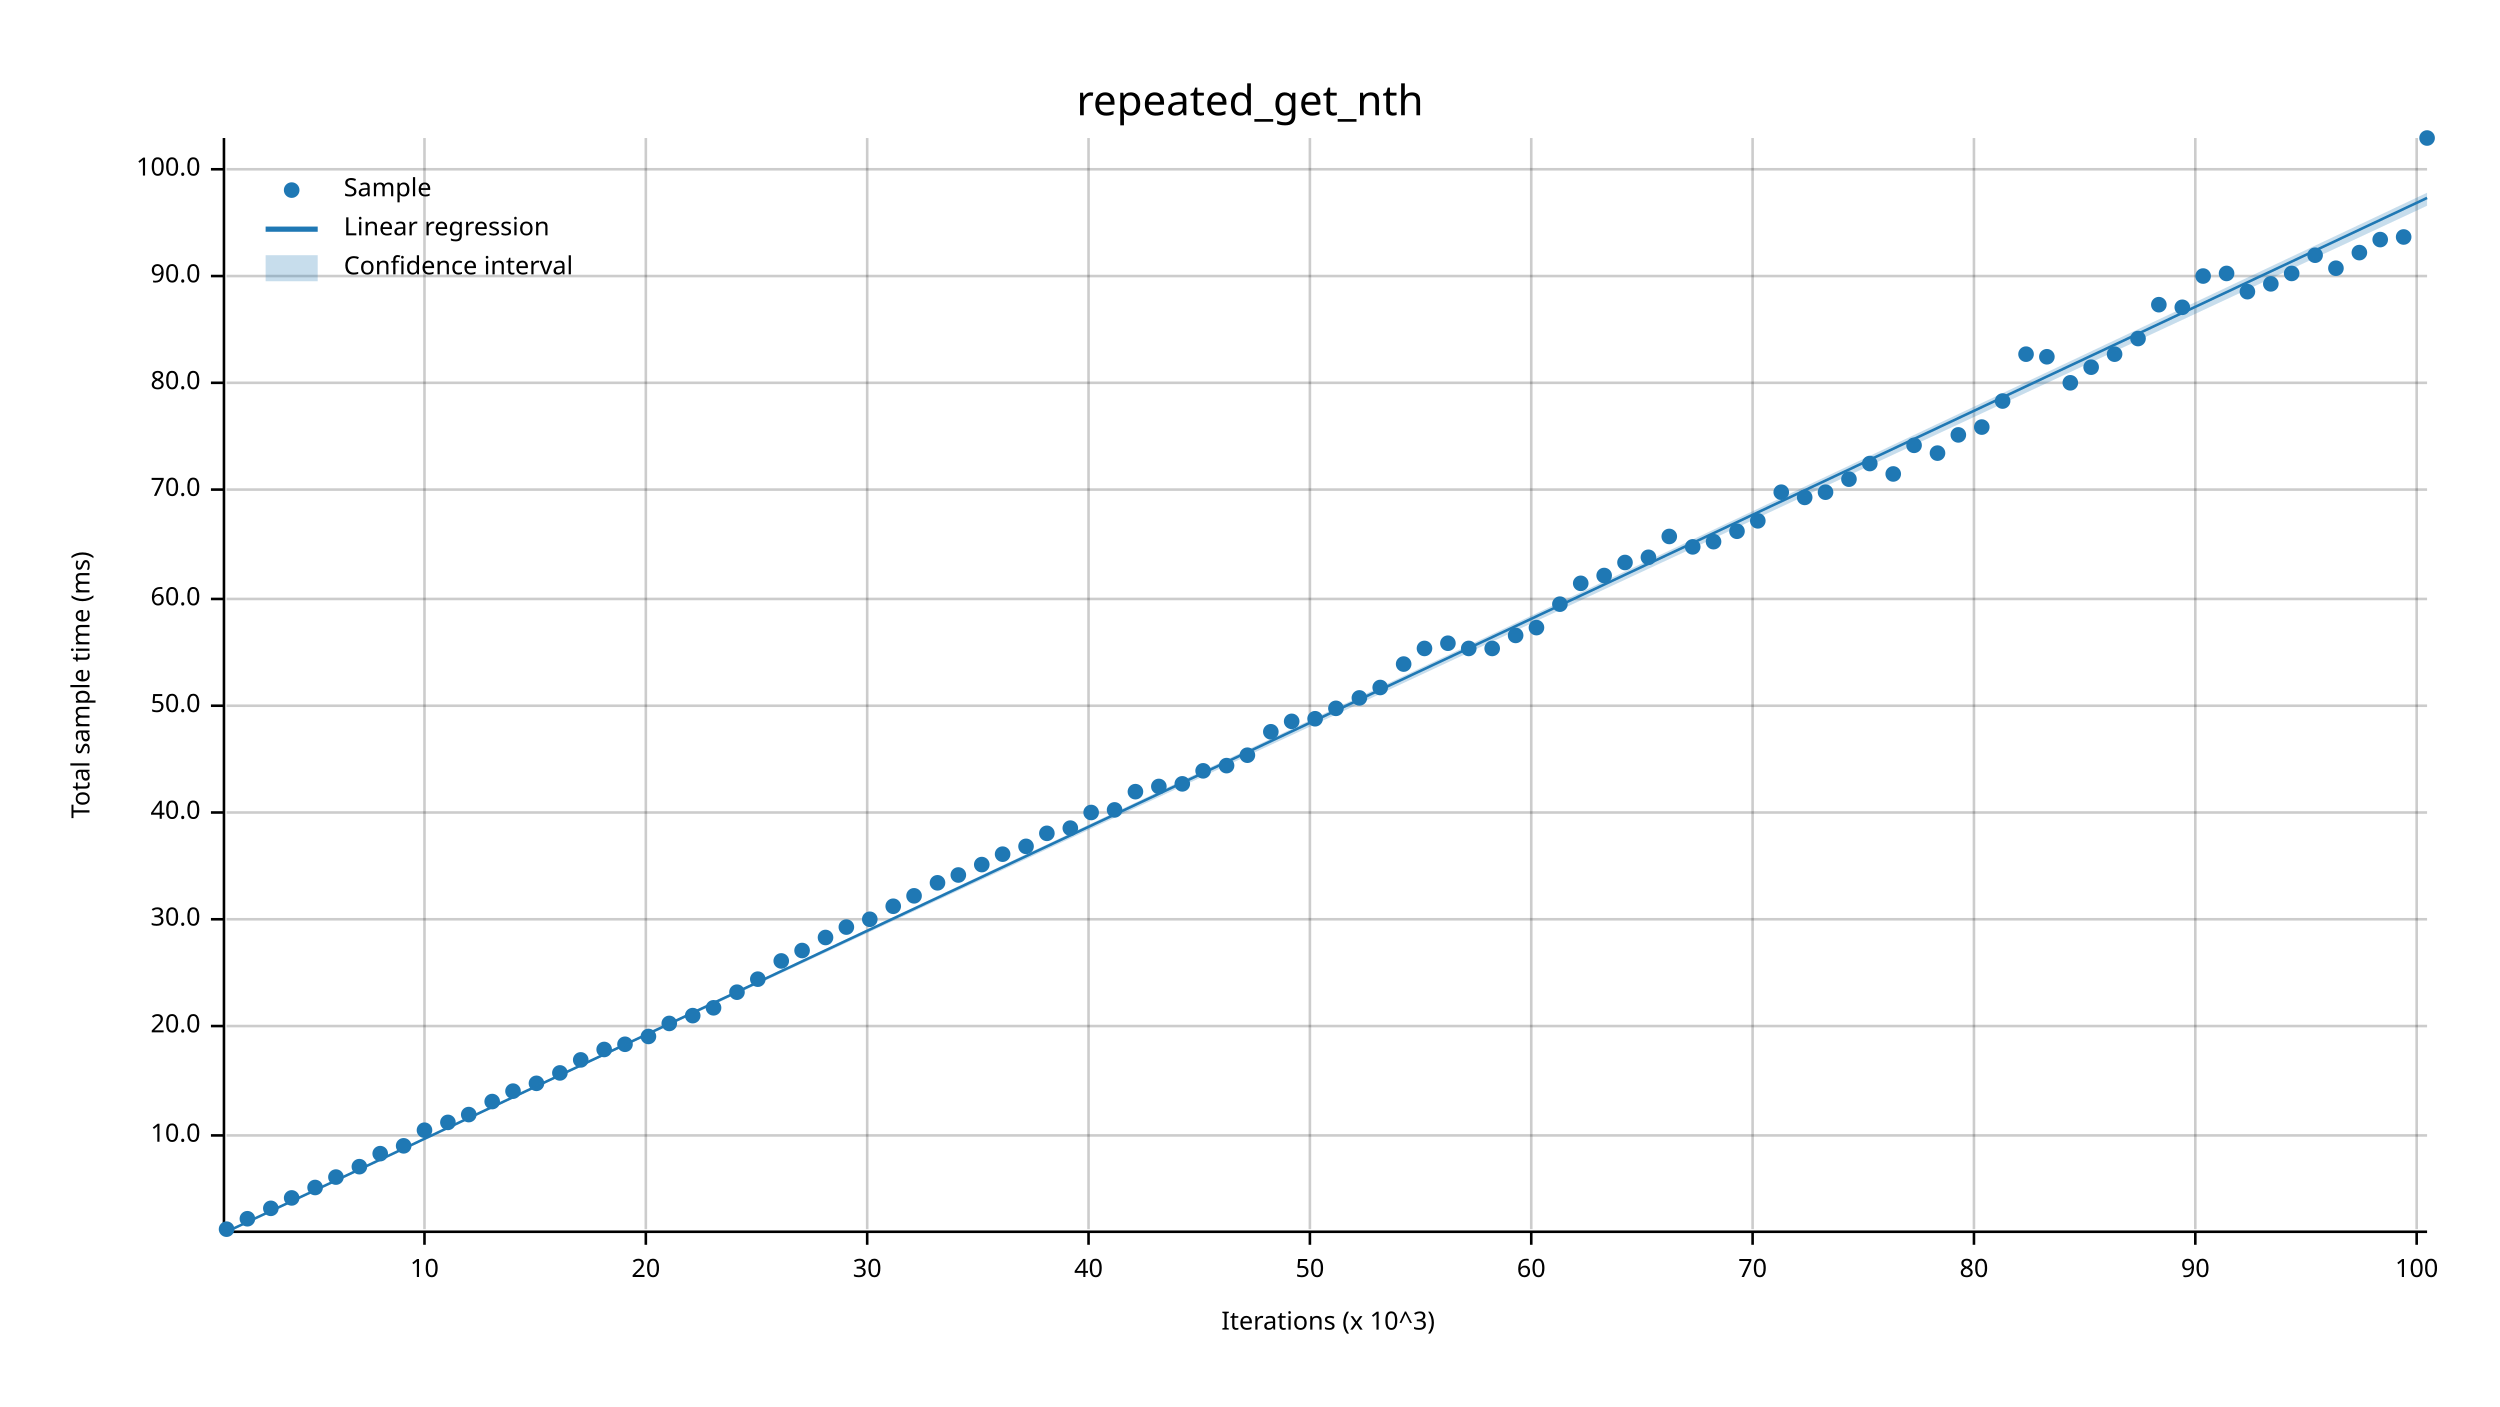
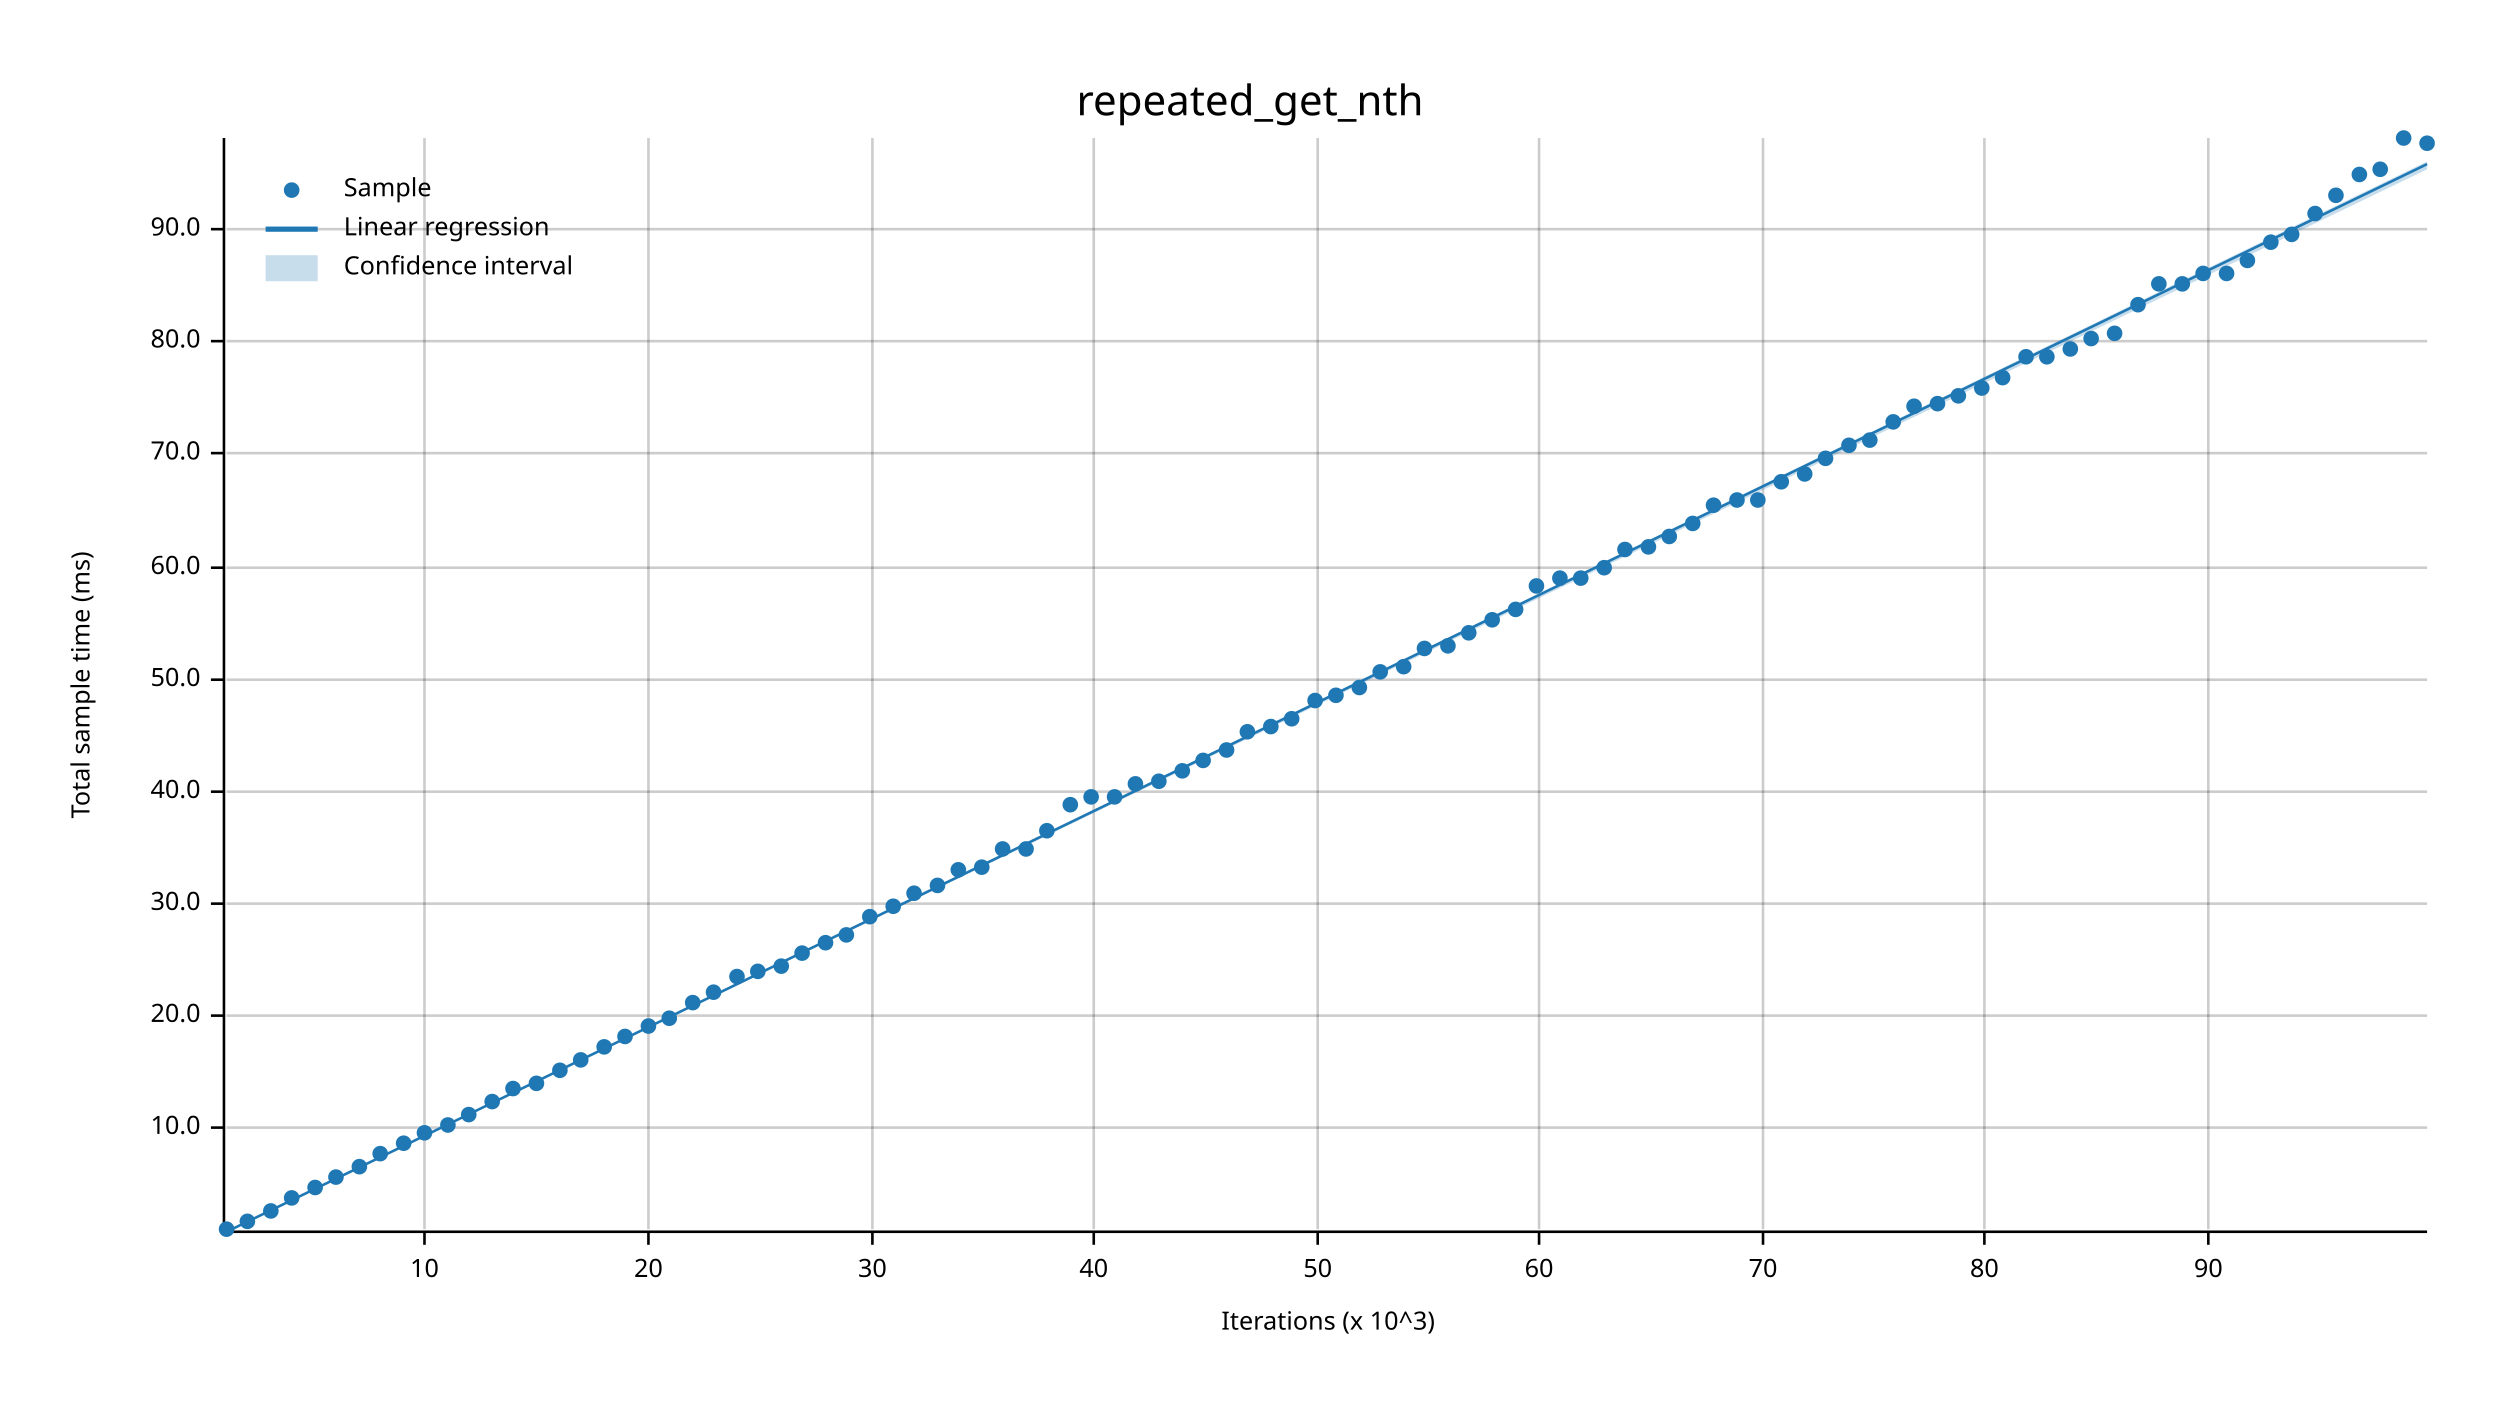
<svg xmlns="http://www.w3.org/2000/svg" width="960" height="540" viewBox="0 0 960 540">
  <text x="480" y="32" dy="0.76em" text-anchor="middle" font-family="sans-serif" font-size="16.129" opacity="1" fill="#000000">
repeated_get_nth
</text>
  <text x="27" y="263" dy="0.76em" text-anchor="middle" font-family="sans-serif" font-size="9.677" opacity="1" fill="#000000" transform="rotate(270, 27, 263)">
Total sample time (ms)
</text>
  <text x="510" y="513" dy="-0.5ex" text-anchor="middle" font-family="sans-serif" font-size="9.677" opacity="1" fill="#000000">
Iterations (x 10^3)
</text>
  <line opacity="0.2" stroke="#000000" stroke-width="1" x1="163" y1="472" x2="163" y2="53" />
-   <line opacity="0.2" stroke="#000000" stroke-width="1" x1="248" y1="472" x2="248" y2="53" />
-   <line opacity="0.2" stroke="#000000" stroke-width="1" x1="333" y1="472" x2="333" y2="53" />
-   <line opacity="0.2" stroke="#000000" stroke-width="1" x1="418" y1="472" x2="418" y2="53" />
-   <line opacity="0.2" stroke="#000000" stroke-width="1" x1="503" y1="472" x2="503" y2="53" />
-   <line opacity="0.2" stroke="#000000" stroke-width="1" x1="588" y1="472" x2="588" y2="53" />
-   <line opacity="0.2" stroke="#000000" stroke-width="1" x1="673" y1="472" x2="673" y2="53" />
-   <line opacity="0.2" stroke="#000000" stroke-width="1" x1="758" y1="472" x2="758" y2="53" />
-   <line opacity="0.2" stroke="#000000" stroke-width="1" x1="843" y1="472" x2="843" y2="53" />
-   <line opacity="0.2" stroke="#000000" stroke-width="1" x1="928" y1="472" x2="928" y2="53" />
-   <line opacity="0.2" stroke="#000000" stroke-width="1" x1="87" y1="436" x2="932" y2="436" />
-   <line opacity="0.2" stroke="#000000" stroke-width="1" x1="87" y1="394" x2="932" y2="394" />
-   <line opacity="0.2" stroke="#000000" stroke-width="1" x1="87" y1="353" x2="932" y2="353" />
-   <line opacity="0.2" stroke="#000000" stroke-width="1" x1="87" y1="312" x2="932" y2="312" />
-   <line opacity="0.2" stroke="#000000" stroke-width="1" x1="87" y1="271" x2="932" y2="271" />
-   <line opacity="0.2" stroke="#000000" stroke-width="1" x1="87" y1="230" x2="932" y2="230" />
-   <line opacity="0.2" stroke="#000000" stroke-width="1" x1="87" y1="188" x2="932" y2="188" />
-   <line opacity="0.2" stroke="#000000" stroke-width="1" x1="87" y1="147" x2="932" y2="147" />
-   <line opacity="0.2" stroke="#000000" stroke-width="1" x1="87" y1="106" x2="932" y2="106" />
-   <line opacity="0.2" stroke="#000000" stroke-width="1" x1="87" y1="65" x2="932" y2="65" />
+   <line opacity="0.2" stroke="#000000" stroke-width="1" x1="249" y1="472" x2="249" y2="53" />
+   <line opacity="0.2" stroke="#000000" stroke-width="1" x1="335" y1="472" x2="335" y2="53" />
+   <line opacity="0.2" stroke="#000000" stroke-width="1" x1="420" y1="472" x2="420" y2="53" />
+   <line opacity="0.2" stroke="#000000" stroke-width="1" x1="506" y1="472" x2="506" y2="53" />
+   <line opacity="0.2" stroke="#000000" stroke-width="1" x1="591" y1="472" x2="591" y2="53" />
+   <line opacity="0.2" stroke="#000000" stroke-width="1" x1="677" y1="472" x2="677" y2="53" />
+   <line opacity="0.2" stroke="#000000" stroke-width="1" x1="762" y1="472" x2="762" y2="53" />
+   <line opacity="0.2" stroke="#000000" stroke-width="1" x1="848" y1="472" x2="848" y2="53" />
+   <line opacity="0.2" stroke="#000000" stroke-width="1" x1="87" y1="433" x2="932" y2="433" />
+   <line opacity="0.2" stroke="#000000" stroke-width="1" x1="87" y1="390" x2="932" y2="390" />
+   <line opacity="0.2" stroke="#000000" stroke-width="1" x1="87" y1="347" x2="932" y2="347" />
+   <line opacity="0.2" stroke="#000000" stroke-width="1" x1="87" y1="304" x2="932" y2="304" />
+   <line opacity="0.2" stroke="#000000" stroke-width="1" x1="87" y1="261" x2="932" y2="261" />
+   <line opacity="0.2" stroke="#000000" stroke-width="1" x1="87" y1="218" x2="932" y2="218" />
+   <line opacity="0.2" stroke="#000000" stroke-width="1" x1="87" y1="174" x2="932" y2="174" />
+   <line opacity="0.2" stroke="#000000" stroke-width="1" x1="87" y1="131" x2="932" y2="131" />
+   <line opacity="0.2" stroke="#000000" stroke-width="1" x1="87" y1="88" x2="932" y2="88" />
  <polyline fill="none" opacity="1" stroke="#000000" stroke-width="1" points="86,53 86,472 " />
-   <text x="77" y="436" dy="0.5ex" text-anchor="end" font-family="sans-serif" font-size="9.677" opacity="1" fill="#000000">
+   <text x="77" y="433" dy="0.5ex" text-anchor="end" font-family="sans-serif" font-size="9.677" opacity="1" fill="#000000">
10.0
</text>
-   <polyline fill="none" opacity="1" stroke="#000000" stroke-width="1" points="81,436 86,436 " />
-   <text x="77" y="394" dy="0.5ex" text-anchor="end" font-family="sans-serif" font-size="9.677" opacity="1" fill="#000000">
+   <polyline fill="none" opacity="1" stroke="#000000" stroke-width="1" points="81,433 86,433 " />
+   <text x="77" y="390" dy="0.5ex" text-anchor="end" font-family="sans-serif" font-size="9.677" opacity="1" fill="#000000">
20.0
</text>
-   <polyline fill="none" opacity="1" stroke="#000000" stroke-width="1" points="81,394 86,394 " />
-   <text x="77" y="353" dy="0.5ex" text-anchor="end" font-family="sans-serif" font-size="9.677" opacity="1" fill="#000000">
+   <polyline fill="none" opacity="1" stroke="#000000" stroke-width="1" points="81,390 86,390 " />
+   <text x="77" y="347" dy="0.5ex" text-anchor="end" font-family="sans-serif" font-size="9.677" opacity="1" fill="#000000">
30.0
</text>
-   <polyline fill="none" opacity="1" stroke="#000000" stroke-width="1" points="81,353 86,353 " />
-   <text x="77" y="312" dy="0.5ex" text-anchor="end" font-family="sans-serif" font-size="9.677" opacity="1" fill="#000000">
+   <polyline fill="none" opacity="1" stroke="#000000" stroke-width="1" points="81,347 86,347 " />
+   <text x="77" y="304" dy="0.5ex" text-anchor="end" font-family="sans-serif" font-size="9.677" opacity="1" fill="#000000">
40.0
</text>
-   <polyline fill="none" opacity="1" stroke="#000000" stroke-width="1" points="81,312 86,312 " />
-   <text x="77" y="271" dy="0.5ex" text-anchor="end" font-family="sans-serif" font-size="9.677" opacity="1" fill="#000000">
+   <polyline fill="none" opacity="1" stroke="#000000" stroke-width="1" points="81,304 86,304 " />
+   <text x="77" y="261" dy="0.5ex" text-anchor="end" font-family="sans-serif" font-size="9.677" opacity="1" fill="#000000">
50.0
</text>
-   <polyline fill="none" opacity="1" stroke="#000000" stroke-width="1" points="81,271 86,271 " />
-   <text x="77" y="230" dy="0.5ex" text-anchor="end" font-family="sans-serif" font-size="9.677" opacity="1" fill="#000000">
+   <polyline fill="none" opacity="1" stroke="#000000" stroke-width="1" points="81,261 86,261 " />
+   <text x="77" y="218" dy="0.5ex" text-anchor="end" font-family="sans-serif" font-size="9.677" opacity="1" fill="#000000">
60.0
</text>
-   <polyline fill="none" opacity="1" stroke="#000000" stroke-width="1" points="81,230 86,230 " />
-   <text x="77" y="188" dy="0.5ex" text-anchor="end" font-family="sans-serif" font-size="9.677" opacity="1" fill="#000000">
+   <polyline fill="none" opacity="1" stroke="#000000" stroke-width="1" points="81,218 86,218 " />
+   <text x="77" y="174" dy="0.5ex" text-anchor="end" font-family="sans-serif" font-size="9.677" opacity="1" fill="#000000">
70.0
</text>
-   <polyline fill="none" opacity="1" stroke="#000000" stroke-width="1" points="81,188 86,188 " />
-   <text x="77" y="147" dy="0.5ex" text-anchor="end" font-family="sans-serif" font-size="9.677" opacity="1" fill="#000000">
+   <polyline fill="none" opacity="1" stroke="#000000" stroke-width="1" points="81,174 86,174 " />
+   <text x="77" y="131" dy="0.5ex" text-anchor="end" font-family="sans-serif" font-size="9.677" opacity="1" fill="#000000">
80.0
</text>
-   <polyline fill="none" opacity="1" stroke="#000000" stroke-width="1" points="81,147 86,147 " />
-   <text x="77" y="106" dy="0.5ex" text-anchor="end" font-family="sans-serif" font-size="9.677" opacity="1" fill="#000000">
+   <polyline fill="none" opacity="1" stroke="#000000" stroke-width="1" points="81,131 86,131 " />
+   <text x="77" y="88" dy="0.5ex" text-anchor="end" font-family="sans-serif" font-size="9.677" opacity="1" fill="#000000">
90.0
</text>
-   <polyline fill="none" opacity="1" stroke="#000000" stroke-width="1" points="81,106 86,106 " />
-   <text x="77" y="65" dy="0.5ex" text-anchor="end" font-family="sans-serif" font-size="9.677" opacity="1" fill="#000000">
- 100.0
- </text>
-   <polyline fill="none" opacity="1" stroke="#000000" stroke-width="1" points="81,65 86,65 " />
+   <polyline fill="none" opacity="1" stroke="#000000" stroke-width="1" points="81,88 86,88 " />
  <polyline fill="none" opacity="1" stroke="#000000" stroke-width="1" points="87,473 932,473 " />
  <text x="163" y="483" dy="0.76em" text-anchor="middle" font-family="sans-serif" font-size="9.677" opacity="1" fill="#000000">
10
</text>
  <polyline fill="none" opacity="1" stroke="#000000" stroke-width="1" points="163,473 163,478 " />
-   <text x="248" y="483" dy="0.76em" text-anchor="middle" font-family="sans-serif" font-size="9.677" opacity="1" fill="#000000">
+   <text x="249" y="483" dy="0.76em" text-anchor="middle" font-family="sans-serif" font-size="9.677" opacity="1" fill="#000000">
20
</text>
-   <polyline fill="none" opacity="1" stroke="#000000" stroke-width="1" points="248,473 248,478 " />
-   <text x="333" y="483" dy="0.76em" text-anchor="middle" font-family="sans-serif" font-size="9.677" opacity="1" fill="#000000">
+   <polyline fill="none" opacity="1" stroke="#000000" stroke-width="1" points="249,473 249,478 " />
+   <text x="335" y="483" dy="0.76em" text-anchor="middle" font-family="sans-serif" font-size="9.677" opacity="1" fill="#000000">
30
</text>
-   <polyline fill="none" opacity="1" stroke="#000000" stroke-width="1" points="333,473 333,478 " />
-   <text x="418" y="483" dy="0.76em" text-anchor="middle" font-family="sans-serif" font-size="9.677" opacity="1" fill="#000000">
+   <polyline fill="none" opacity="1" stroke="#000000" stroke-width="1" points="335,473 335,478 " />
+   <text x="420" y="483" dy="0.76em" text-anchor="middle" font-family="sans-serif" font-size="9.677" opacity="1" fill="#000000">
40
</text>
-   <polyline fill="none" opacity="1" stroke="#000000" stroke-width="1" points="418,473 418,478 " />
-   <text x="503" y="483" dy="0.76em" text-anchor="middle" font-family="sans-serif" font-size="9.677" opacity="1" fill="#000000">
+   <polyline fill="none" opacity="1" stroke="#000000" stroke-width="1" points="420,473 420,478 " />
+   <text x="506" y="483" dy="0.76em" text-anchor="middle" font-family="sans-serif" font-size="9.677" opacity="1" fill="#000000">
50
</text>
-   <polyline fill="none" opacity="1" stroke="#000000" stroke-width="1" points="503,473 503,478 " />
-   <text x="588" y="483" dy="0.76em" text-anchor="middle" font-family="sans-serif" font-size="9.677" opacity="1" fill="#000000">
+   <polyline fill="none" opacity="1" stroke="#000000" stroke-width="1" points="506,473 506,478 " />
+   <text x="591" y="483" dy="0.76em" text-anchor="middle" font-family="sans-serif" font-size="9.677" opacity="1" fill="#000000">
60
</text>
-   <polyline fill="none" opacity="1" stroke="#000000" stroke-width="1" points="588,473 588,478 " />
-   <text x="673" y="483" dy="0.76em" text-anchor="middle" font-family="sans-serif" font-size="9.677" opacity="1" fill="#000000">
+   <polyline fill="none" opacity="1" stroke="#000000" stroke-width="1" points="591,473 591,478 " />
+   <text x="677" y="483" dy="0.76em" text-anchor="middle" font-family="sans-serif" font-size="9.677" opacity="1" fill="#000000">
70
</text>
-   <polyline fill="none" opacity="1" stroke="#000000" stroke-width="1" points="673,473 673,478 " />
-   <text x="758" y="483" dy="0.76em" text-anchor="middle" font-family="sans-serif" font-size="9.677" opacity="1" fill="#000000">
+   <polyline fill="none" opacity="1" stroke="#000000" stroke-width="1" points="677,473 677,478 " />
+   <text x="762" y="483" dy="0.76em" text-anchor="middle" font-family="sans-serif" font-size="9.677" opacity="1" fill="#000000">
80
</text>
-   <polyline fill="none" opacity="1" stroke="#000000" stroke-width="1" points="758,473 758,478 " />
-   <text x="843" y="483" dy="0.76em" text-anchor="middle" font-family="sans-serif" font-size="9.677" opacity="1" fill="#000000">
+   <polyline fill="none" opacity="1" stroke="#000000" stroke-width="1" points="762,473 762,478 " />
+   <text x="848" y="483" dy="0.76em" text-anchor="middle" font-family="sans-serif" font-size="9.677" opacity="1" fill="#000000">
90
</text>
-   <polyline fill="none" opacity="1" stroke="#000000" stroke-width="1" points="843,473 843,478 " />
-   <text x="928" y="483" dy="0.76em" text-anchor="middle" font-family="sans-serif" font-size="9.677" opacity="1" fill="#000000">
- 100
- </text>
-   <polyline fill="none" opacity="1" stroke="#000000" stroke-width="1" points="928,473 928,478 " />
+   <polyline fill="none" opacity="1" stroke="#000000" stroke-width="1" points="848,473 848,478 " />
  <circle cx="87" cy="472" r="3" opacity="1" fill="#1F78B4" stroke="none" stroke-width="1" />
-   <circle cx="95" cy="468" r="3" opacity="1" fill="#1F78B4" stroke="none" stroke-width="1" />
-   <circle cx="104" cy="464" r="3" opacity="1" fill="#1F78B4" stroke="none" stroke-width="1" />
+   <circle cx="95" cy="469" r="3" opacity="1" fill="#1F78B4" stroke="none" stroke-width="1" />
+   <circle cx="104" cy="465" r="3" opacity="1" fill="#1F78B4" stroke="none" stroke-width="1" />
  <circle cx="112" cy="460" r="3" opacity="1" fill="#1F78B4" stroke="none" stroke-width="1" />
  <circle cx="121" cy="456" r="3" opacity="1" fill="#1F78B4" stroke="none" stroke-width="1" />
  <circle cx="129" cy="452" r="3" opacity="1" fill="#1F78B4" stroke="none" stroke-width="1" />
  <circle cx="138" cy="448" r="3" opacity="1" fill="#1F78B4" stroke="none" stroke-width="1" />
  <circle cx="146" cy="443" r="3" opacity="1" fill="#1F78B4" stroke="none" stroke-width="1" />
-   <circle cx="155" cy="440" r="3" opacity="1" fill="#1F78B4" stroke="none" stroke-width="1" />
-   <circle cx="163" cy="434" r="3" opacity="1" fill="#1F78B4" stroke="none" stroke-width="1" />
-   <circle cx="172" cy="431" r="3" opacity="1" fill="#1F78B4" stroke="none" stroke-width="1" />
+   <circle cx="155" cy="439" r="3" opacity="1" fill="#1F78B4" stroke="none" stroke-width="1" />
+   <circle cx="163" cy="435" r="3" opacity="1" fill="#1F78B4" stroke="none" stroke-width="1" />
+   <circle cx="172" cy="432" r="3" opacity="1" fill="#1F78B4" stroke="none" stroke-width="1" />
  <circle cx="180" cy="428" r="3" opacity="1" fill="#1F78B4" stroke="none" stroke-width="1" />
  <circle cx="189" cy="423" r="3" opacity="1" fill="#1F78B4" stroke="none" stroke-width="1" />
-   <circle cx="197" cy="419" r="3" opacity="1" fill="#1F78B4" stroke="none" stroke-width="1" />
+   <circle cx="197" cy="418" r="3" opacity="1" fill="#1F78B4" stroke="none" stroke-width="1" />
  <circle cx="206" cy="416" r="3" opacity="1" fill="#1F78B4" stroke="none" stroke-width="1" />
-   <circle cx="215" cy="412" r="3" opacity="1" fill="#1F78B4" stroke="none" stroke-width="1" />
+   <circle cx="215" cy="411" r="3" opacity="1" fill="#1F78B4" stroke="none" stroke-width="1" />
  <circle cx="223" cy="407" r="3" opacity="1" fill="#1F78B4" stroke="none" stroke-width="1" />
-   <circle cx="232" cy="403" r="3" opacity="1" fill="#1F78B4" stroke="none" stroke-width="1" />
-   <circle cx="240" cy="401" r="3" opacity="1" fill="#1F78B4" stroke="none" stroke-width="1" />
-   <circle cx="249" cy="398" r="3" opacity="1" fill="#1F78B4" stroke="none" stroke-width="1" />
-   <circle cx="257" cy="393" r="3" opacity="1" fill="#1F78B4" stroke="none" stroke-width="1" />
-   <circle cx="266" cy="390" r="3" opacity="1" fill="#1F78B4" stroke="none" stroke-width="1" />
-   <circle cx="274" cy="387" r="3" opacity="1" fill="#1F78B4" stroke="none" stroke-width="1" />
-   <circle cx="283" cy="381" r="3" opacity="1" fill="#1F78B4" stroke="none" stroke-width="1" />
-   <circle cx="291" cy="376" r="3" opacity="1" fill="#1F78B4" stroke="none" stroke-width="1" />
-   <circle cx="300" cy="369" r="3" opacity="1" fill="#1F78B4" stroke="none" stroke-width="1" />
-   <circle cx="308" cy="365" r="3" opacity="1" fill="#1F78B4" stroke="none" stroke-width="1" />
-   <circle cx="317" cy="360" r="3" opacity="1" fill="#1F78B4" stroke="none" stroke-width="1" />
-   <circle cx="325" cy="356" r="3" opacity="1" fill="#1F78B4" stroke="none" stroke-width="1" />
-   <circle cx="334" cy="353" r="3" opacity="1" fill="#1F78B4" stroke="none" stroke-width="1" />
+   <circle cx="232" cy="402" r="3" opacity="1" fill="#1F78B4" stroke="none" stroke-width="1" />
+   <circle cx="240" cy="398" r="3" opacity="1" fill="#1F78B4" stroke="none" stroke-width="1" />
+   <circle cx="249" cy="394" r="3" opacity="1" fill="#1F78B4" stroke="none" stroke-width="1" />
+   <circle cx="257" cy="391" r="3" opacity="1" fill="#1F78B4" stroke="none" stroke-width="1" />
+   <circle cx="266" cy="385" r="3" opacity="1" fill="#1F78B4" stroke="none" stroke-width="1" />
+   <circle cx="274" cy="381" r="3" opacity="1" fill="#1F78B4" stroke="none" stroke-width="1" />
+   <circle cx="283" cy="375" r="3" opacity="1" fill="#1F78B4" stroke="none" stroke-width="1" />
+   <circle cx="291" cy="373" r="3" opacity="1" fill="#1F78B4" stroke="none" stroke-width="1" />
+   <circle cx="300" cy="371" r="3" opacity="1" fill="#1F78B4" stroke="none" stroke-width="1" />
+   <circle cx="308" cy="366" r="3" opacity="1" fill="#1F78B4" stroke="none" stroke-width="1" />
+   <circle cx="317" cy="362" r="3" opacity="1" fill="#1F78B4" stroke="none" stroke-width="1" />
+   <circle cx="325" cy="359" r="3" opacity="1" fill="#1F78B4" stroke="none" stroke-width="1" />
+   <circle cx="334" cy="352" r="3" opacity="1" fill="#1F78B4" stroke="none" stroke-width="1" />
  <circle cx="343" cy="348" r="3" opacity="1" fill="#1F78B4" stroke="none" stroke-width="1" />
-   <circle cx="351" cy="344" r="3" opacity="1" fill="#1F78B4" stroke="none" stroke-width="1" />
-   <circle cx="360" cy="339" r="3" opacity="1" fill="#1F78B4" stroke="none" stroke-width="1" />
-   <circle cx="368" cy="336" r="3" opacity="1" fill="#1F78B4" stroke="none" stroke-width="1" />
-   <circle cx="377" cy="332" r="3" opacity="1" fill="#1F78B4" stroke="none" stroke-width="1" />
-   <circle cx="385" cy="328" r="3" opacity="1" fill="#1F78B4" stroke="none" stroke-width="1" />
-   <circle cx="394" cy="325" r="3" opacity="1" fill="#1F78B4" stroke="none" stroke-width="1" />
-   <circle cx="402" cy="320" r="3" opacity="1" fill="#1F78B4" stroke="none" stroke-width="1" />
-   <circle cx="411" cy="318" r="3" opacity="1" fill="#1F78B4" stroke="none" stroke-width="1" />
-   <circle cx="419" cy="312" r="3" opacity="1" fill="#1F78B4" stroke="none" stroke-width="1" />
-   <circle cx="428" cy="311" r="3" opacity="1" fill="#1F78B4" stroke="none" stroke-width="1" />
-   <circle cx="436" cy="304" r="3" opacity="1" fill="#1F78B4" stroke="none" stroke-width="1" />
-   <circle cx="445" cy="302" r="3" opacity="1" fill="#1F78B4" stroke="none" stroke-width="1" />
-   <circle cx="454" cy="301" r="3" opacity="1" fill="#1F78B4" stroke="none" stroke-width="1" />
-   <circle cx="462" cy="296" r="3" opacity="1" fill="#1F78B4" stroke="none" stroke-width="1" />
-   <circle cx="471" cy="294" r="3" opacity="1" fill="#1F78B4" stroke="none" stroke-width="1" />
-   <circle cx="479" cy="290" r="3" opacity="1" fill="#1F78B4" stroke="none" stroke-width="1" />
-   <circle cx="488" cy="281" r="3" opacity="1" fill="#1F78B4" stroke="none" stroke-width="1" />
-   <circle cx="496" cy="277" r="3" opacity="1" fill="#1F78B4" stroke="none" stroke-width="1" />
-   <circle cx="505" cy="276" r="3" opacity="1" fill="#1F78B4" stroke="none" stroke-width="1" />
-   <circle cx="513" cy="272" r="3" opacity="1" fill="#1F78B4" stroke="none" stroke-width="1" />
-   <circle cx="522" cy="268" r="3" opacity="1" fill="#1F78B4" stroke="none" stroke-width="1" />
-   <circle cx="530" cy="264" r="3" opacity="1" fill="#1F78B4" stroke="none" stroke-width="1" />
-   <circle cx="539" cy="255" r="3" opacity="1" fill="#1F78B4" stroke="none" stroke-width="1" />
+   <circle cx="351" cy="343" r="3" opacity="1" fill="#1F78B4" stroke="none" stroke-width="1" />
+   <circle cx="360" cy="340" r="3" opacity="1" fill="#1F78B4" stroke="none" stroke-width="1" />
+   <circle cx="368" cy="334" r="3" opacity="1" fill="#1F78B4" stroke="none" stroke-width="1" />
+   <circle cx="377" cy="333" r="3" opacity="1" fill="#1F78B4" stroke="none" stroke-width="1" />
+   <circle cx="385" cy="326" r="3" opacity="1" fill="#1F78B4" stroke="none" stroke-width="1" />
+   <circle cx="394" cy="326" r="3" opacity="1" fill="#1F78B4" stroke="none" stroke-width="1" />
+   <circle cx="402" cy="319" r="3" opacity="1" fill="#1F78B4" stroke="none" stroke-width="1" />
+   <circle cx="411" cy="309" r="3" opacity="1" fill="#1F78B4" stroke="none" stroke-width="1" />
+   <circle cx="419" cy="306" r="3" opacity="1" fill="#1F78B4" stroke="none" stroke-width="1" />
+   <circle cx="428" cy="306" r="3" opacity="1" fill="#1F78B4" stroke="none" stroke-width="1" />
+   <circle cx="436" cy="301" r="3" opacity="1" fill="#1F78B4" stroke="none" stroke-width="1" />
+   <circle cx="445" cy="300" r="3" opacity="1" fill="#1F78B4" stroke="none" stroke-width="1" />
+   <circle cx="454" cy="296" r="3" opacity="1" fill="#1F78B4" stroke="none" stroke-width="1" />
+   <circle cx="462" cy="292" r="3" opacity="1" fill="#1F78B4" stroke="none" stroke-width="1" />
+   <circle cx="471" cy="288" r="3" opacity="1" fill="#1F78B4" stroke="none" stroke-width="1" />
+   <circle cx="479" cy="281" r="3" opacity="1" fill="#1F78B4" stroke="none" stroke-width="1" />
+   <circle cx="488" cy="279" r="3" opacity="1" fill="#1F78B4" stroke="none" stroke-width="1" />
+   <circle cx="496" cy="276" r="3" opacity="1" fill="#1F78B4" stroke="none" stroke-width="1" />
+   <circle cx="505" cy="269" r="3" opacity="1" fill="#1F78B4" stroke="none" stroke-width="1" />
+   <circle cx="513" cy="267" r="3" opacity="1" fill="#1F78B4" stroke="none" stroke-width="1" />
+   <circle cx="522" cy="264" r="3" opacity="1" fill="#1F78B4" stroke="none" stroke-width="1" />
+   <circle cx="530" cy="258" r="3" opacity="1" fill="#1F78B4" stroke="none" stroke-width="1" />
+   <circle cx="539" cy="256" r="3" opacity="1" fill="#1F78B4" stroke="none" stroke-width="1" />
  <circle cx="547" cy="249" r="3" opacity="1" fill="#1F78B4" stroke="none" stroke-width="1" />
-   <circle cx="556" cy="247" r="3" opacity="1" fill="#1F78B4" stroke="none" stroke-width="1" />
-   <circle cx="564" cy="249" r="3" opacity="1" fill="#1F78B4" stroke="none" stroke-width="1" />
-   <circle cx="573" cy="249" r="3" opacity="1" fill="#1F78B4" stroke="none" stroke-width="1" />
-   <circle cx="582" cy="244" r="3" opacity="1" fill="#1F78B4" stroke="none" stroke-width="1" />
-   <circle cx="590" cy="241" r="3" opacity="1" fill="#1F78B4" stroke="none" stroke-width="1" />
-   <circle cx="599" cy="232" r="3" opacity="1" fill="#1F78B4" stroke="none" stroke-width="1" />
-   <circle cx="607" cy="224" r="3" opacity="1" fill="#1F78B4" stroke="none" stroke-width="1" />
-   <circle cx="616" cy="221" r="3" opacity="1" fill="#1F78B4" stroke="none" stroke-width="1" />
-   <circle cx="624" cy="216" r="3" opacity="1" fill="#1F78B4" stroke="none" stroke-width="1" />
-   <circle cx="633" cy="214" r="3" opacity="1" fill="#1F78B4" stroke="none" stroke-width="1" />
+   <circle cx="556" cy="248" r="3" opacity="1" fill="#1F78B4" stroke="none" stroke-width="1" />
+   <circle cx="564" cy="243" r="3" opacity="1" fill="#1F78B4" stroke="none" stroke-width="1" />
+   <circle cx="573" cy="238" r="3" opacity="1" fill="#1F78B4" stroke="none" stroke-width="1" />
+   <circle cx="582" cy="234" r="3" opacity="1" fill="#1F78B4" stroke="none" stroke-width="1" />
+   <circle cx="590" cy="225" r="3" opacity="1" fill="#1F78B4" stroke="none" stroke-width="1" />
+   <circle cx="599" cy="222" r="3" opacity="1" fill="#1F78B4" stroke="none" stroke-width="1" />
+   <circle cx="607" cy="222" r="3" opacity="1" fill="#1F78B4" stroke="none" stroke-width="1" />
+   <circle cx="616" cy="218" r="3" opacity="1" fill="#1F78B4" stroke="none" stroke-width="1" />
+   <circle cx="624" cy="211" r="3" opacity="1" fill="#1F78B4" stroke="none" stroke-width="1" />
+   <circle cx="633" cy="210" r="3" opacity="1" fill="#1F78B4" stroke="none" stroke-width="1" />
  <circle cx="641" cy="206" r="3" opacity="1" fill="#1F78B4" stroke="none" stroke-width="1" />
-   <circle cx="650" cy="210" r="3" opacity="1" fill="#1F78B4" stroke="none" stroke-width="1" />
-   <circle cx="658" cy="208" r="3" opacity="1" fill="#1F78B4" stroke="none" stroke-width="1" />
-   <circle cx="667" cy="204" r="3" opacity="1" fill="#1F78B4" stroke="none" stroke-width="1" />
-   <circle cx="675" cy="200" r="3" opacity="1" fill="#1F78B4" stroke="none" stroke-width="1" />
-   <circle cx="684" cy="189" r="3" opacity="1" fill="#1F78B4" stroke="none" stroke-width="1" />
-   <circle cx="693" cy="191" r="3" opacity="1" fill="#1F78B4" stroke="none" stroke-width="1" />
-   <circle cx="701" cy="189" r="3" opacity="1" fill="#1F78B4" stroke="none" stroke-width="1" />
-   <circle cx="710" cy="184" r="3" opacity="1" fill="#1F78B4" stroke="none" stroke-width="1" />
-   <circle cx="718" cy="178" r="3" opacity="1" fill="#1F78B4" stroke="none" stroke-width="1" />
-   <circle cx="727" cy="182" r="3" opacity="1" fill="#1F78B4" stroke="none" stroke-width="1" />
-   <circle cx="735" cy="171" r="3" opacity="1" fill="#1F78B4" stroke="none" stroke-width="1" />
-   <circle cx="744" cy="174" r="3" opacity="1" fill="#1F78B4" stroke="none" stroke-width="1" />
-   <circle cx="752" cy="167" r="3" opacity="1" fill="#1F78B4" stroke="none" stroke-width="1" />
-   <circle cx="761" cy="164" r="3" opacity="1" fill="#1F78B4" stroke="none" stroke-width="1" />
-   <circle cx="769" cy="154" r="3" opacity="1" fill="#1F78B4" stroke="none" stroke-width="1" />
-   <circle cx="778" cy="136" r="3" opacity="1" fill="#1F78B4" stroke="none" stroke-width="1" />
+   <circle cx="650" cy="201" r="3" opacity="1" fill="#1F78B4" stroke="none" stroke-width="1" />
+   <circle cx="658" cy="194" r="3" opacity="1" fill="#1F78B4" stroke="none" stroke-width="1" />
+   <circle cx="667" cy="192" r="3" opacity="1" fill="#1F78B4" stroke="none" stroke-width="1" />
+   <circle cx="675" cy="192" r="3" opacity="1" fill="#1F78B4" stroke="none" stroke-width="1" />
+   <circle cx="684" cy="185" r="3" opacity="1" fill="#1F78B4" stroke="none" stroke-width="1" />
+   <circle cx="693" cy="182" r="3" opacity="1" fill="#1F78B4" stroke="none" stroke-width="1" />
+   <circle cx="701" cy="176" r="3" opacity="1" fill="#1F78B4" stroke="none" stroke-width="1" />
+   <circle cx="710" cy="171" r="3" opacity="1" fill="#1F78B4" stroke="none" stroke-width="1" />
+   <circle cx="718" cy="169" r="3" opacity="1" fill="#1F78B4" stroke="none" stroke-width="1" />
+   <circle cx="727" cy="162" r="3" opacity="1" fill="#1F78B4" stroke="none" stroke-width="1" />
+   <circle cx="735" cy="156" r="3" opacity="1" fill="#1F78B4" stroke="none" stroke-width="1" />
+   <circle cx="744" cy="155" r="3" opacity="1" fill="#1F78B4" stroke="none" stroke-width="1" />
+   <circle cx="752" cy="152" r="3" opacity="1" fill="#1F78B4" stroke="none" stroke-width="1" />
+   <circle cx="761" cy="149" r="3" opacity="1" fill="#1F78B4" stroke="none" stroke-width="1" />
+   <circle cx="769" cy="145" r="3" opacity="1" fill="#1F78B4" stroke="none" stroke-width="1" />
+   <circle cx="778" cy="137" r="3" opacity="1" fill="#1F78B4" stroke="none" stroke-width="1" />
  <circle cx="786" cy="137" r="3" opacity="1" fill="#1F78B4" stroke="none" stroke-width="1" />
-   <circle cx="795" cy="147" r="3" opacity="1" fill="#1F78B4" stroke="none" stroke-width="1" />
-   <circle cx="803" cy="141" r="3" opacity="1" fill="#1F78B4" stroke="none" stroke-width="1" />
-   <circle cx="812" cy="136" r="3" opacity="1" fill="#1F78B4" stroke="none" stroke-width="1" />
-   <circle cx="821" cy="130" r="3" opacity="1" fill="#1F78B4" stroke="none" stroke-width="1" />
-   <circle cx="829" cy="117" r="3" opacity="1" fill="#1F78B4" stroke="none" stroke-width="1" />
-   <circle cx="838" cy="118" r="3" opacity="1" fill="#1F78B4" stroke="none" stroke-width="1" />
-   <circle cx="846" cy="106" r="3" opacity="1" fill="#1F78B4" stroke="none" stroke-width="1" />
+   <circle cx="795" cy="134" r="3" opacity="1" fill="#1F78B4" stroke="none" stroke-width="1" />
+   <circle cx="803" cy="130" r="3" opacity="1" fill="#1F78B4" stroke="none" stroke-width="1" />
+   <circle cx="812" cy="128" r="3" opacity="1" fill="#1F78B4" stroke="none" stroke-width="1" />
+   <circle cx="821" cy="117" r="3" opacity="1" fill="#1F78B4" stroke="none" stroke-width="1" />
+   <circle cx="829" cy="109" r="3" opacity="1" fill="#1F78B4" stroke="none" stroke-width="1" />
+   <circle cx="838" cy="109" r="3" opacity="1" fill="#1F78B4" stroke="none" stroke-width="1" />
+   <circle cx="846" cy="105" r="3" opacity="1" fill="#1F78B4" stroke="none" stroke-width="1" />
  <circle cx="855" cy="105" r="3" opacity="1" fill="#1F78B4" stroke="none" stroke-width="1" />
-   <circle cx="863" cy="112" r="3" opacity="1" fill="#1F78B4" stroke="none" stroke-width="1" />
-   <circle cx="872" cy="109" r="3" opacity="1" fill="#1F78B4" stroke="none" stroke-width="1" />
-   <circle cx="880" cy="105" r="3" opacity="1" fill="#1F78B4" stroke="none" stroke-width="1" />
-   <circle cx="889" cy="98" r="3" opacity="1" fill="#1F78B4" stroke="none" stroke-width="1" />
-   <circle cx="897" cy="103" r="3" opacity="1" fill="#1F78B4" stroke="none" stroke-width="1" />
-   <circle cx="906" cy="97" r="3" opacity="1" fill="#1F78B4" stroke="none" stroke-width="1" />
-   <circle cx="914" cy="92" r="3" opacity="1" fill="#1F78B4" stroke="none" stroke-width="1" />
-   <circle cx="923" cy="91" r="3" opacity="1" fill="#1F78B4" stroke="none" stroke-width="1" />
-   <circle cx="932" cy="53" r="3" opacity="1" fill="#1F78B4" stroke="none" stroke-width="1" />
-   <polyline fill="none" opacity="1" stroke="#1F78B4" stroke-width="1" points="87,473 932,76 " />
-   <polygon opacity="0.25" fill="#1F78B4" points="87,473 932,79 932,74 " />
+   <circle cx="863" cy="100" r="3" opacity="1" fill="#1F78B4" stroke="none" stroke-width="1" />
+   <circle cx="872" cy="93" r="3" opacity="1" fill="#1F78B4" stroke="none" stroke-width="1" />
+   <circle cx="880" cy="90" r="3" opacity="1" fill="#1F78B4" stroke="none" stroke-width="1" />
+   <circle cx="889" cy="82" r="3" opacity="1" fill="#1F78B4" stroke="none" stroke-width="1" />
+   <circle cx="897" cy="75" r="3" opacity="1" fill="#1F78B4" stroke="none" stroke-width="1" />
+   <circle cx="906" cy="67" r="3" opacity="1" fill="#1F78B4" stroke="none" stroke-width="1" />
+   <circle cx="914" cy="65" r="3" opacity="1" fill="#1F78B4" stroke="none" stroke-width="1" />
+   <circle cx="923" cy="53" r="3" opacity="1" fill="#1F78B4" stroke="none" stroke-width="1" />
+   <circle cx="932" cy="55" r="3" opacity="1" fill="#1F78B4" stroke="none" stroke-width="1" />
+   <polyline fill="none" opacity="1" stroke="#1F78B4" stroke-width="1" points="87,473 932,63 " />
+   <polygon opacity="0.25" fill="#1F78B4" points="87,473 932,65 932,62 " />
  <text x="132" y="68" dy="0.76em" text-anchor="start" font-family="sans-serif" font-size="9.677" opacity="1" fill="#000000">
Sample
</text>
  <text x="132" y="83" dy="0.76em" text-anchor="start" font-family="sans-serif" font-size="9.677" opacity="1" fill="#000000">
Linear regression
</text>
  <text x="132" y="98" dy="0.76em" text-anchor="start" font-family="sans-serif" font-size="9.677" opacity="1" fill="#000000">
Confidence interval
</text>
  <circle cx="112" cy="73" r="3" opacity="1" fill="#1F78B4" stroke="none" stroke-width="1" />
  <polyline fill="none" opacity="1" stroke="#1F78B4" stroke-width="2" points="102,88 122,88 " />
  <rect x="102" y="98" width="20" height="10" opacity="0.25" fill="#1F78B4" stroke="none" />
</svg>
